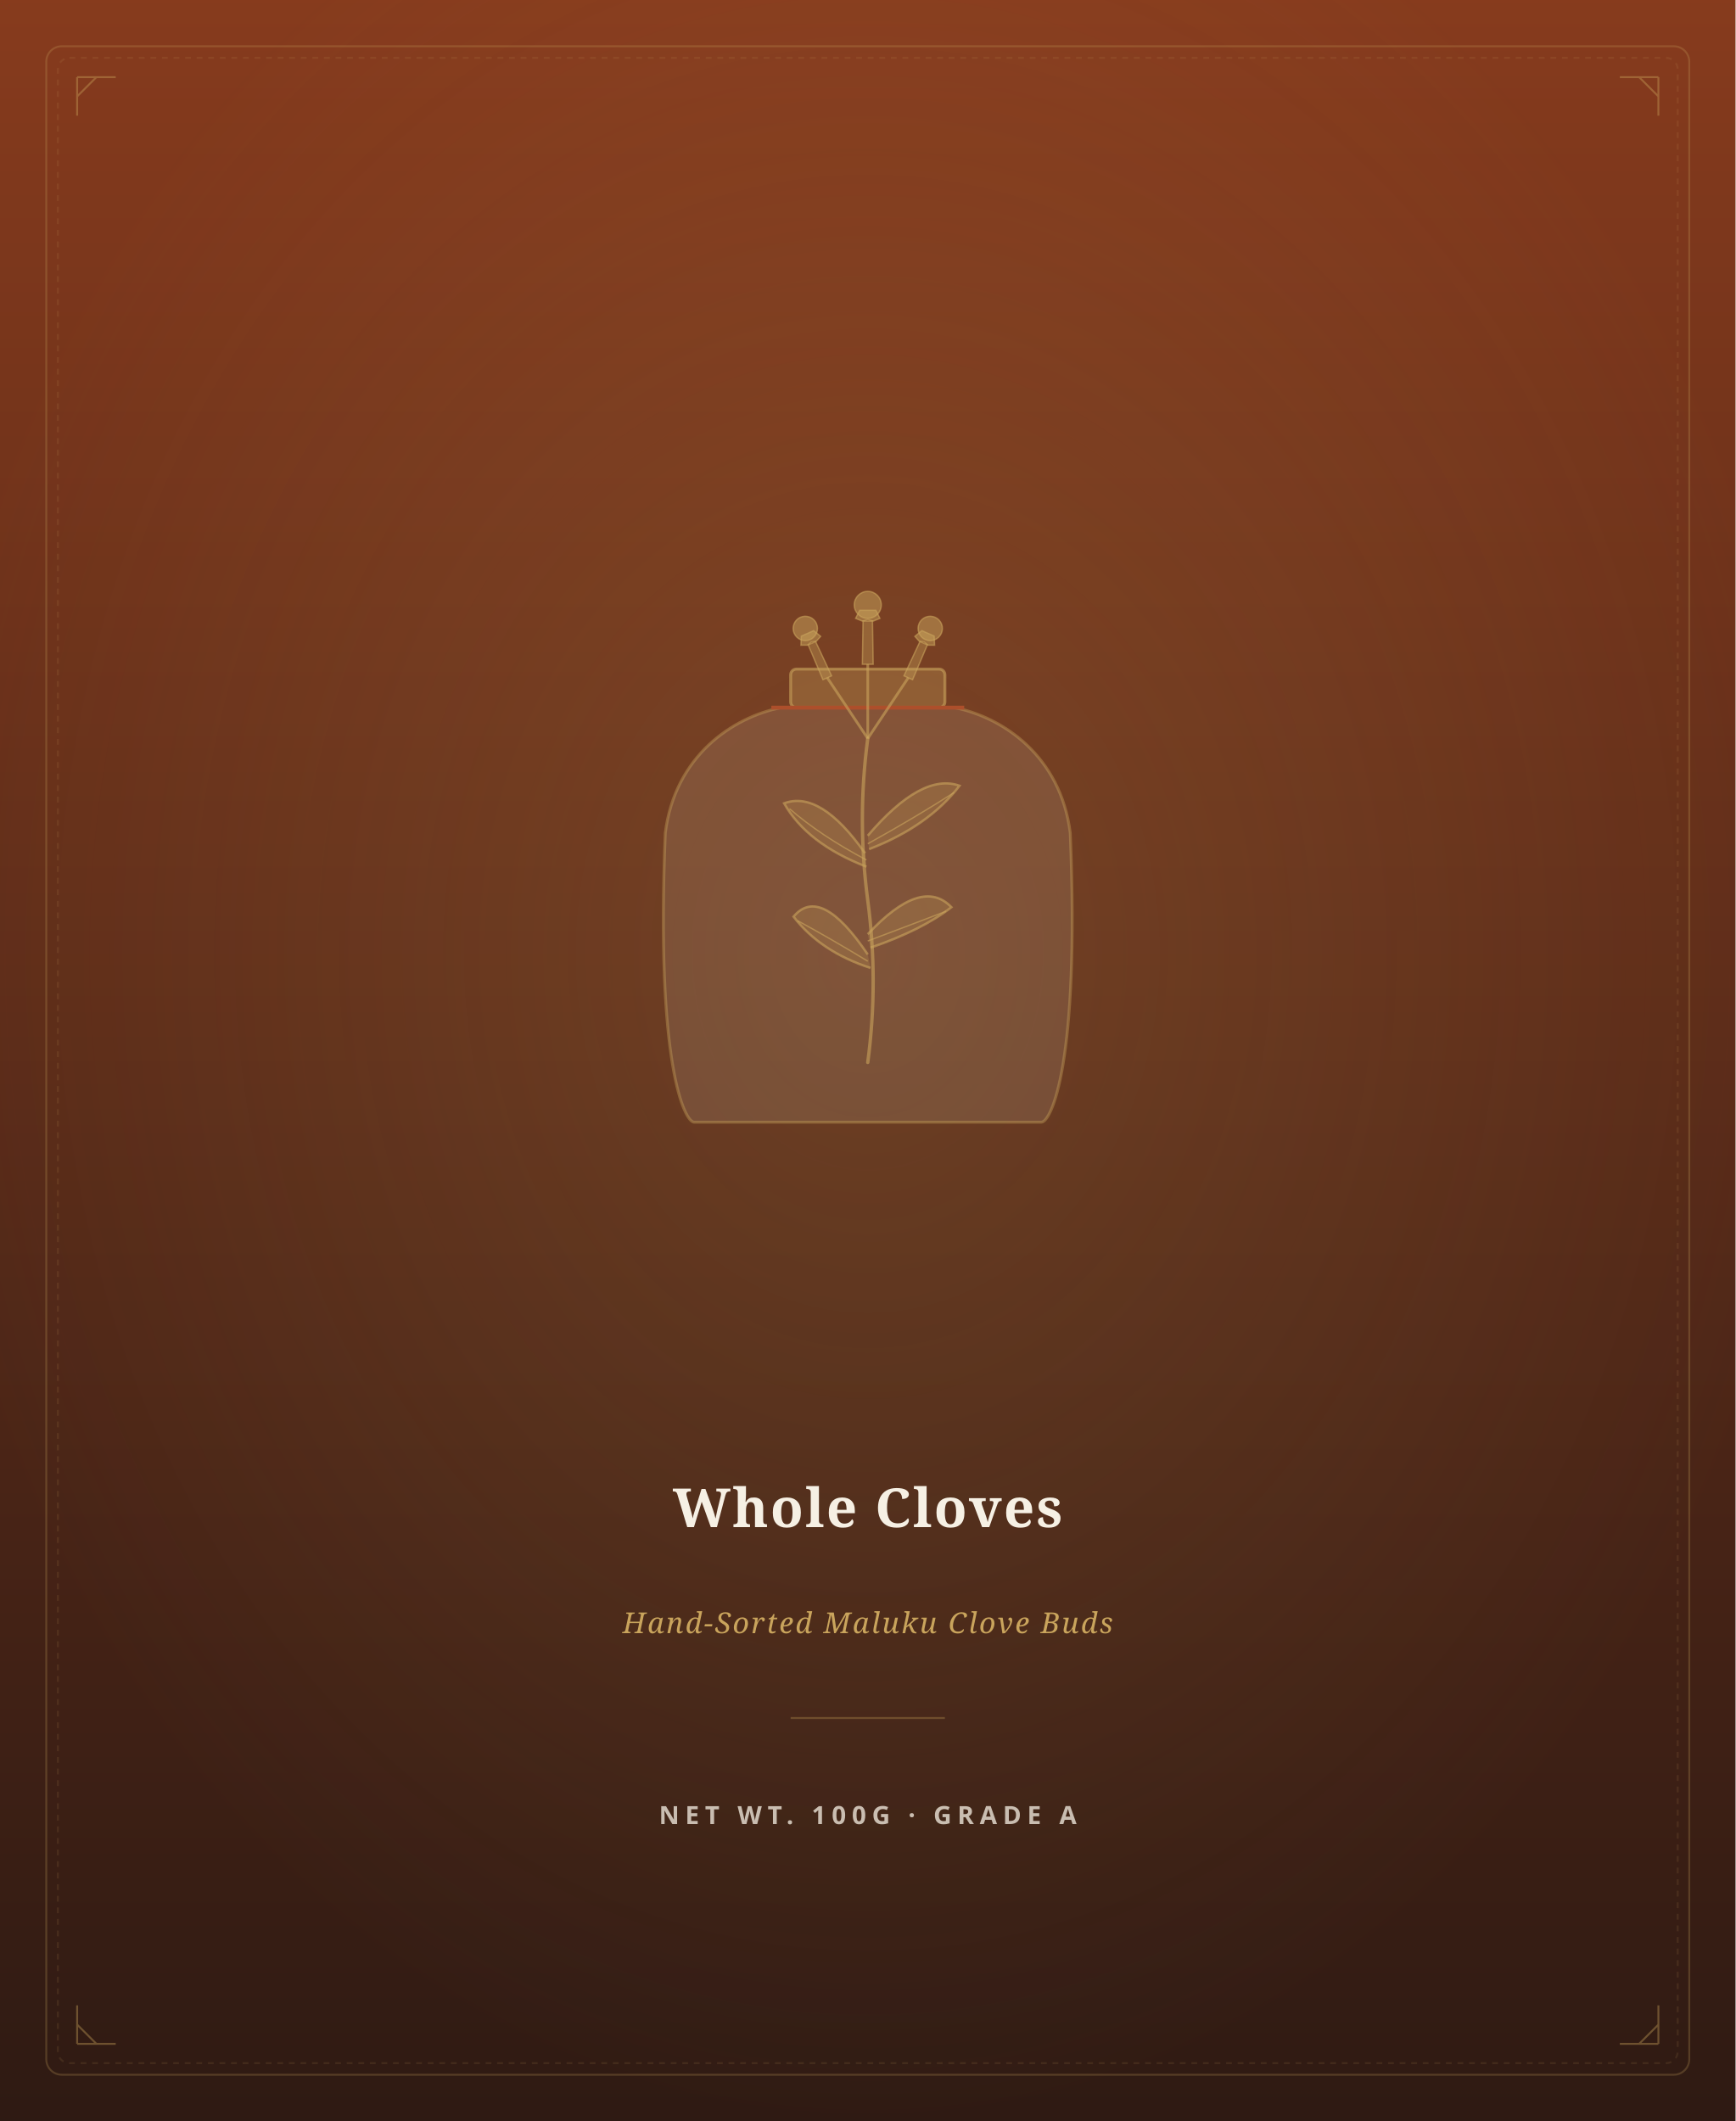
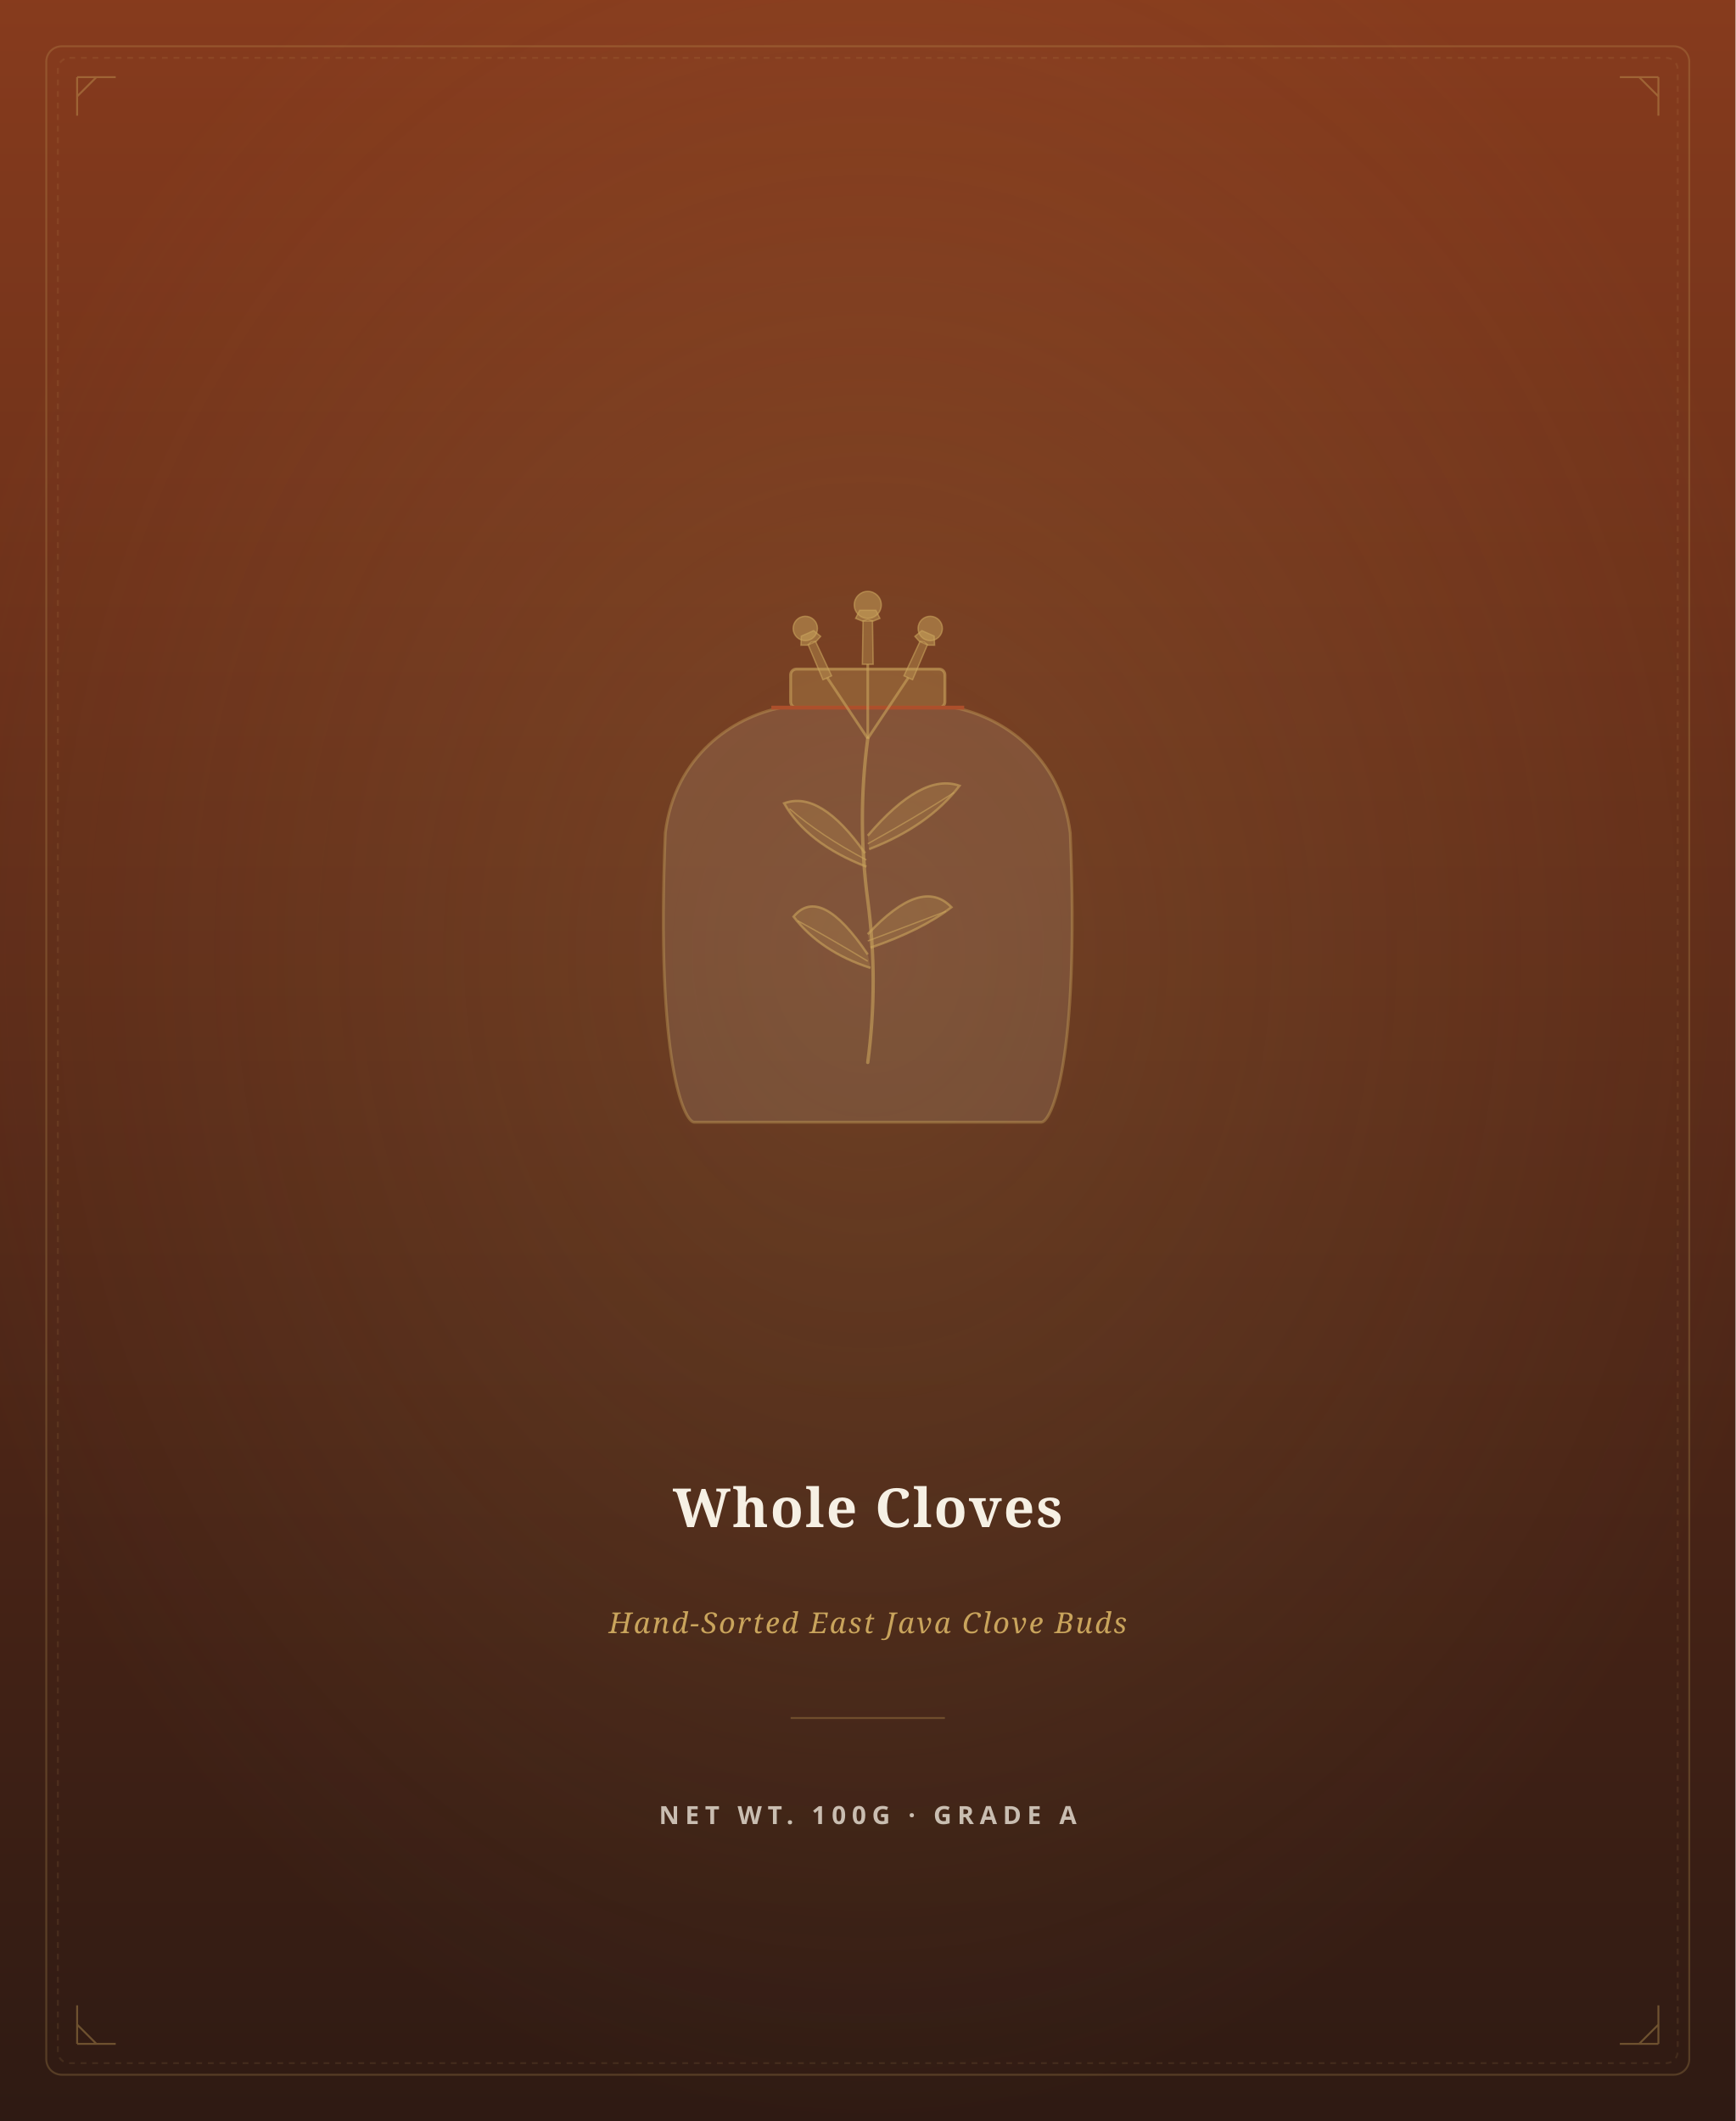
<svg xmlns="http://www.w3.org/2000/svg" width="900" height="1100" viewBox="0 0 900 1100">
  <defs>
    <linearGradient id="bg" x1="0" y1="0" x2="0" y2="1">
      <stop offset="0%" stop-color="#873B1D" />
      <stop offset="100%" stop-color="#2E1A13" />
    </linearGradient>
    <radialGradient id="glow" cx="50%" cy="45%" r="55%">
      <stop offset="0%" stop-color="#C9A45C" stop-opacity="0.18" />
      <stop offset="100%" stop-color="#C9A45C" stop-opacity="0" />
    </radialGradient>
  </defs>
  <rect width="900" height="1100" fill="url(#bg)" />
  <rect width="900" height="1100" fill="url(#glow)" />
  <rect x="24" y="24" width="852" height="1052" rx="8" fill="none" stroke="#C9A45C" stroke-opacity="0.25" stroke-width="1" />
  <rect x="30" y="30" width="840" height="1040" rx="6" fill="none" stroke="#C9A45C" stroke-opacity="0.12" stroke-width="1" stroke-dasharray="3,3" />
  <path d="M 40 50 L 50 40 M 40 40 L 60 40 M 40 40 L 40 60" stroke="#C9A45C" stroke-opacity="0.4" stroke-width="1" fill="none" />
  <path d="M 860 50 L 850 40 M 860 40 L 840 40 M 860 40 L 860 60" stroke="#C9A45C" stroke-opacity="0.4" stroke-width="1" fill="none" />
  <path d="M 40 1050 L 50 1060 M 40 1060 L 60 1060 M 40 1060 L 40 1040" stroke="#C9A45C" stroke-opacity="0.4" stroke-width="1" fill="none" />
  <path d="M 860 1050 L 850 1060 M 860 1060 L 840 1060 M 860 1060 L 860 1040" stroke="#C9A45C" stroke-opacity="0.4" stroke-width="1" fill="none" />
  <g transform="translate(450, 462)">
    <path d="M -90 120 C -95 120, -110 90, -105 -30 C -100 -70, -70 -90, -45 -95 L 45 -95 C 70 -90, 100 -70, 105 -30 C 110 90, 95 120, 90 120 Z" fill="#EFE6D3" fill-opacity="0.12" stroke="#C9A45C" stroke-opacity="0.4" stroke-width="1.5" />
    <rect x="-40" y="-115" width="80" height="20" rx="3" fill="#C9A45C" fill-opacity="0.3" stroke="#C9A45C" stroke-opacity="0.6" stroke-width="1.5" />
    <line x1="-50" y1="-95" x2="50" y2="-95" stroke="#AD4F2B" stroke-width="2" />
    <g transform="translate(0 5) rotate(0) scale(0.7)" stroke="#C9A45C" stroke-opacity="0.6" fill="none">
      <path d="M 0 120 Q 8 60 0 0 Q -8 -60 0 -120" stroke-width="2.5" stroke-linecap="round" />
      <path d="M 2 50 Q -35 38 -55 12 Q -35 -12 0 40" stroke-width="1.75" fill="#C9A45C" fill-opacity="0.21" />
      <path d="M 0 45 Q -28 28 -52 15" stroke-width="1" />
      <path d="M 2 35 Q 40 22 62 5 Q 40 -18 0 25" stroke-width="1.75" fill="#C9A45C" fill-opacity="0.21" />
      <path d="M 0 30 Q 32 18 58 8" stroke-width="1" />
      <path d="M -1 -25 Q -45 -42 -62 -72 Q -35 -82 -2 -35" stroke-width="1.75" fill="#C9A45C" fill-opacity="0.21" />
      <path d="M -1 -30 Q -35 -48 -58 -68" stroke-width="1" />
      <path d="M 1 -38 Q 45 -55 68 -85 Q 40 -95 0 -48" stroke-width="1.75" fill="#C9A45C" fill-opacity="0.21" />
      <path d="M 0 -42 Q 36 -62 64 -80" stroke-width="1" />
      <path d="M 0 -120 L -30 -165" stroke-width="2" />
      <path d="M 0 -120 L 0 -175" stroke-width="2" />
      <path d="M 0 -120 L 30 -165" stroke-width="2" />
      <g transform="translate(-30, -165) rotate(-24)">
        <path d="M -3.5 0 L 3.5 0 L 3 -28 L -3 -28 Z" fill="#C9A45C" fill-opacity="0.36" stroke-width="1" />
        <path d="M -8 -30 L -3.5 -28 L 0 -29 L 3.5 -28 L 8 -30 L 5 -36 L -5 -36 Z" fill="#C9A45C" fill-opacity="0.48" />
        <circle cx="0" cy="-40" r="9" fill="#C9A45C" fill-opacity="0.51" stroke-width="1" />
      </g>
      <g transform="translate(0, -175)">
        <path d="M -4 0 L 4 0 L 3.5 -32 L -3.5 -32 Z" fill="#C9A45C" fill-opacity="0.36" stroke-width="1" />
        <path d="M -9 -34 L -4 -32 L 0 -33 L 4 -32 L 9 -34 L 6 -40 L -6 -40 Z" fill="#C9A45C" fill-opacity="0.48" />
        <circle cx="0" cy="-44" r="10" fill="#C9A45C" fill-opacity="0.51" stroke-width="1" />
      </g>
      <g transform="translate(30, -165) rotate(24)">
        <path d="M -3.5 0 L 3.5 0 L 3 -28 L -3 -28 Z" fill="#C9A45C" fill-opacity="0.36" stroke-width="1" />
        <path d="M -8 -30 L -3.5 -28 L 0 -29 L 3.5 -28 L 8 -30 L 5 -36 L -5 -36 Z" fill="#C9A45C" fill-opacity="0.48" />
        <circle cx="0" cy="-40" r="9" fill="#C9A45C" fill-opacity="0.51" stroke-width="1" />
      </g>
    </g>
  </g>
  <text x="450" y="792" text-anchor="middle" fill="#F6F0E4" font-family="Georgia, serif" font-size="28" font-weight="600" letter-spacing="1">Whole Cloves</text>
-   <text x="450" y="847" text-anchor="middle" fill="#C9A45C" font-family="Georgia, serif" font-size="15" font-style="italic" letter-spacing="1">Hand-Sorted Maluku Clove Buds</text>
+   <text x="450" y="847" text-anchor="middle" fill="#C9A45C" font-family="Georgia, serif" font-size="15" font-style="italic" letter-spacing="1">Hand-Sorted East Java Clove Buds</text>
  <line x1="410" y1="891" x2="490" y2="891" stroke="#C9A45C" stroke-opacity="0.3" stroke-width="1" />
  <text x="450" y="946" text-anchor="middle" fill="#F6F0E4" fill-opacity="0.75" font-family="system-ui, sans-serif" font-size="13" font-weight="600" letter-spacing="3">NET WT. 100G · GRADE A</text>
</svg>
